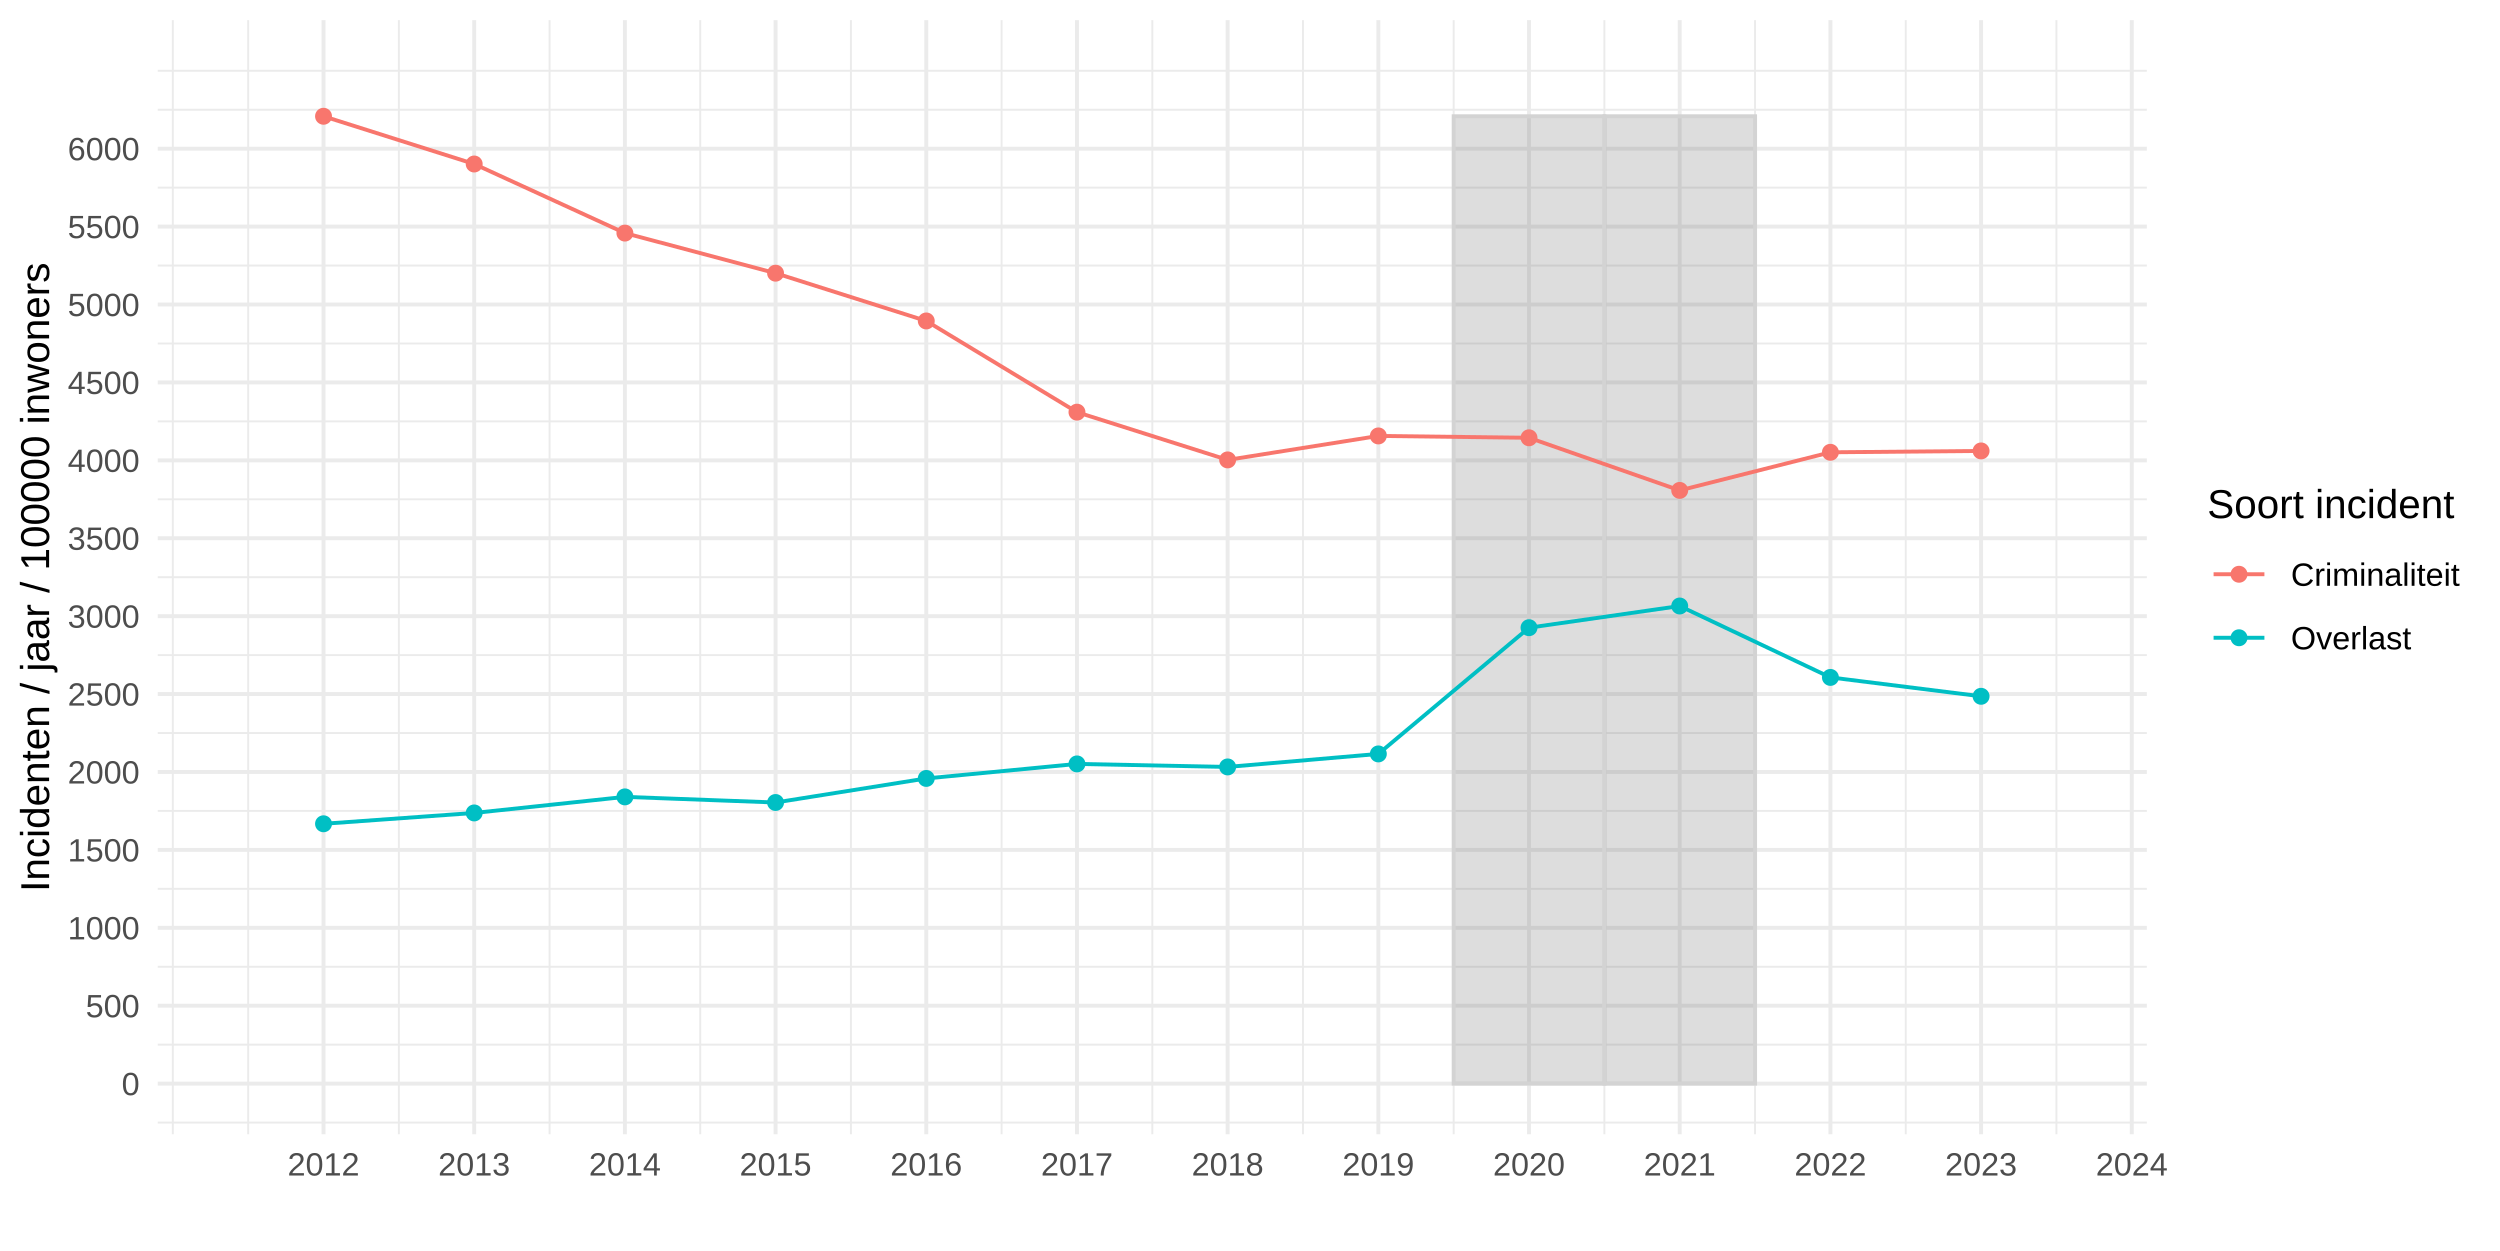
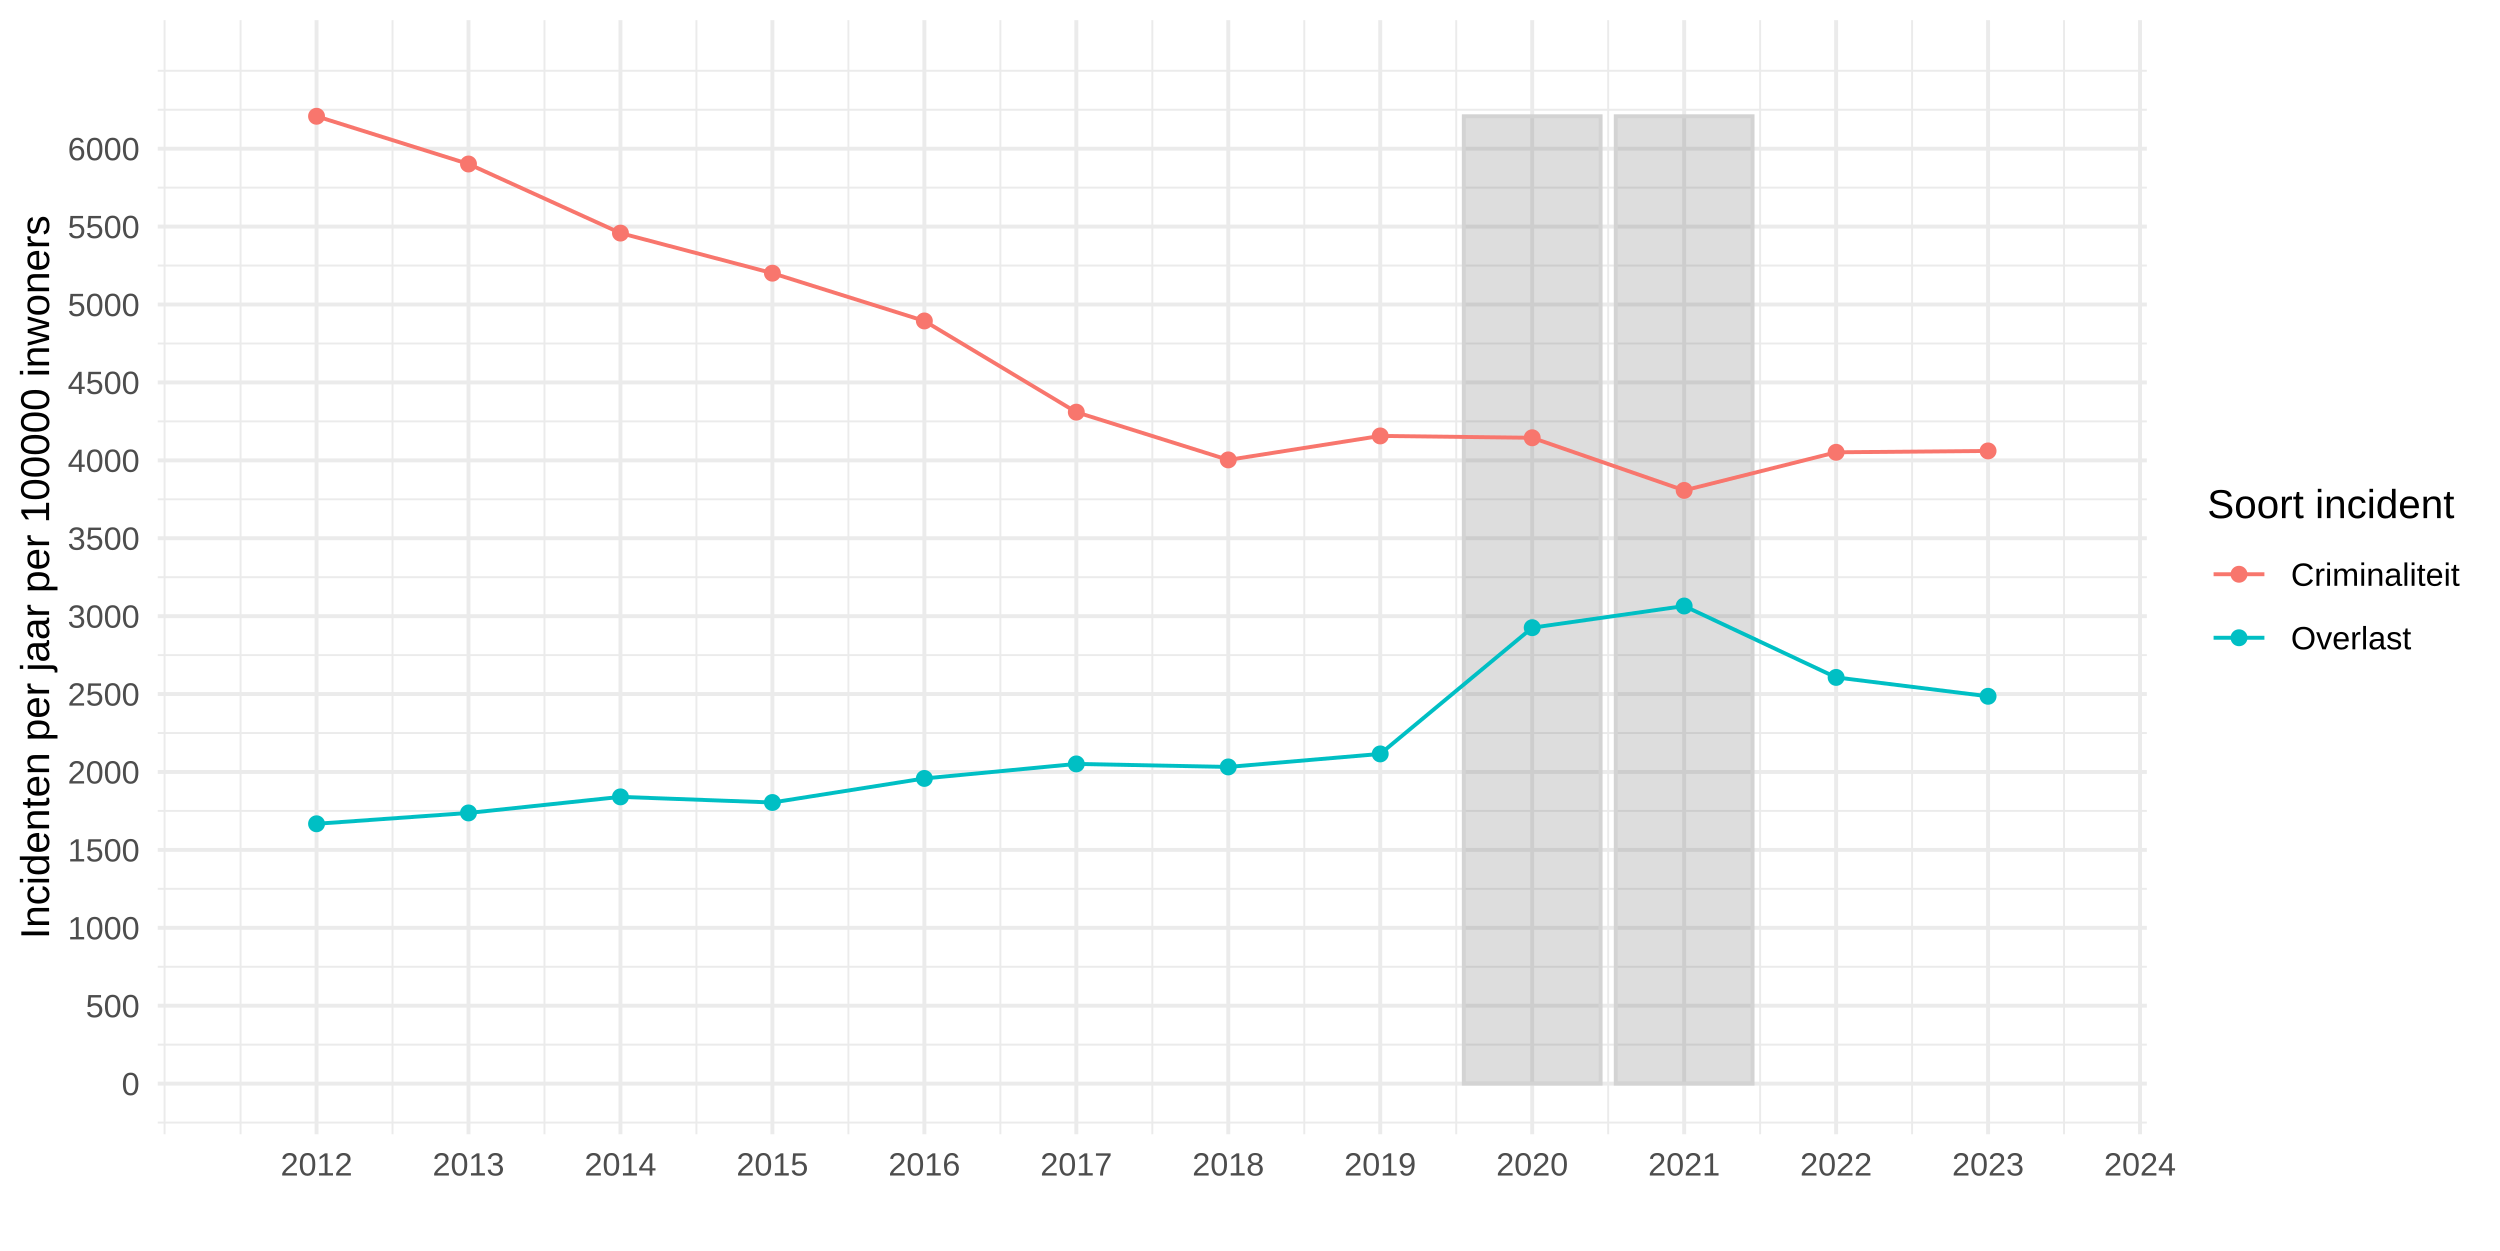
<svg xmlns="http://www.w3.org/2000/svg" class="svglite" width="680.31pt" height="340.16pt" viewBox="0 0 680.31 340.16">
  <defs>
    <style type="text/css">
    .svglite line, .svglite polyline, .svglite polygon, .svglite path, .svglite rect, .svglite circle {
      fill: none;
      stroke: #000000;
      stroke-linecap: round;
      stroke-linejoin: round;
      stroke-miterlimit: 10.00;
    }
    .svglite text {
      white-space: pre;
    }
  </style>
  </defs>
  <rect width="100%" height="100%" style="stroke: none; fill: none;" />
  <defs>
    <clipPath id="cpMC4wMHw2ODAuMzF8MC4wMHwzNDAuMTY=">
      <rect x="0.00" y="0.00" width="680.31" height="340.16" />
    </clipPath>
  </defs>
  <g clip-path="url(#cpMC4wMHw2ODAuMzF8MC4wMHwzNDAuMTY=)">
</g>
  <defs>
    <clipPath id="cpNDIuOTN8NTg0LjIxfDUuNDh8MzA4LjY2">
      <rect x="42.93" y="5.48" width="541.28" height="303.18" />
    </clipPath>
  </defs>
  <g clip-path="url(#cpNDIuOTN8NTg0LjIxfDUuNDh8MzA4LjY2)">
    <polyline points="42.93,305.48 584.21,305.48 " style="stroke-width: 0.53; stroke: #EBEBEB; stroke-linecap: butt;" />
    <polyline points="42.93,284.28 584.21,284.28 " style="stroke-width: 0.53; stroke: #EBEBEB; stroke-linecap: butt;" />
    <polyline points="42.93,263.08 584.21,263.08 " style="stroke-width: 0.53; stroke: #EBEBEB; stroke-linecap: butt;" />
    <polyline points="42.93,241.88 584.21,241.88 " style="stroke-width: 0.53; stroke: #EBEBEB; stroke-linecap: butt;" />
    <polyline points="42.93,220.67 584.21,220.67 " style="stroke-width: 0.53; stroke: #EBEBEB; stroke-linecap: butt;" />
    <polyline points="42.93,199.47 584.21,199.47 " style="stroke-width: 0.53; stroke: #EBEBEB; stroke-linecap: butt;" />
    <polyline points="42.93,178.27 584.21,178.27 " style="stroke-width: 0.53; stroke: #EBEBEB; stroke-linecap: butt;" />
    <polyline points="42.93,157.07 584.21,157.07 " style="stroke-width: 0.53; stroke: #EBEBEB; stroke-linecap: butt;" />
    <polyline points="42.93,135.87 584.21,135.87 " style="stroke-width: 0.53; stroke: #EBEBEB; stroke-linecap: butt;" />
    <polyline points="42.93,114.67 584.21,114.67 " style="stroke-width: 0.53; stroke: #EBEBEB; stroke-linecap: butt;" />
    <polyline points="42.93,93.47 584.21,93.47 " style="stroke-width: 0.53; stroke: #EBEBEB; stroke-linecap: butt;" />
    <polyline points="42.93,72.26 584.21,72.26 " style="stroke-width: 0.53; stroke: #EBEBEB; stroke-linecap: butt;" />
    <polyline points="42.93,51.06 584.21,51.06 " style="stroke-width: 0.53; stroke: #EBEBEB; stroke-linecap: butt;" />
    <polyline points="42.93,29.86 584.21,29.86 " style="stroke-width: 0.53; stroke: #EBEBEB; stroke-linecap: butt;" />
    <polyline points="42.93,19.26 584.21,19.26 " style="stroke-width: 0.53; stroke: #EBEBEB; stroke-linecap: butt;" />
-     <polyline points="47.03,308.66 47.03,5.48 " style="stroke-width: 0.53; stroke: #EBEBEB; stroke-linecap: butt;" />
-     <polyline points="67.53,308.66 67.53,5.48 " style="stroke-width: 0.53; stroke: #EBEBEB; stroke-linecap: butt;" />
-     <polyline points="108.54,308.66 108.54,5.48 " style="stroke-width: 0.53; stroke: #EBEBEB; stroke-linecap: butt;" />
-     <polyline points="149.55,308.66 149.55,5.48 " style="stroke-width: 0.53; stroke: #EBEBEB; stroke-linecap: butt;" />
-     <polyline points="190.55,308.66 190.55,5.48 " style="stroke-width: 0.53; stroke: #EBEBEB; stroke-linecap: butt;" />
-     <polyline points="231.56,308.66 231.56,5.48 " style="stroke-width: 0.53; stroke: #EBEBEB; stroke-linecap: butt;" />
-     <polyline points="272.56,308.66 272.56,5.48 " style="stroke-width: 0.53; stroke: #EBEBEB; stroke-linecap: butt;" />
+     <polyline points="44.79,308.66 44.79,5.48 " style="stroke-width: 0.53; stroke: #EBEBEB; stroke-linecap: butt;" />
+     <polyline points="65.47,308.66 65.47,5.48 " style="stroke-width: 0.53; stroke: #EBEBEB; stroke-linecap: butt;" />
+     <polyline points="106.82,308.66 106.82,5.48 " style="stroke-width: 0.53; stroke: #EBEBEB; stroke-linecap: butt;" />
+     <polyline points="148.17,308.66 148.17,5.48 " style="stroke-width: 0.53; stroke: #EBEBEB; stroke-linecap: butt;" />
+     <polyline points="189.52,308.66 189.52,5.48 " style="stroke-width: 0.53; stroke: #EBEBEB; stroke-linecap: butt;" />
+     <polyline points="230.87,308.66 230.87,5.48 " style="stroke-width: 0.53; stroke: #EBEBEB; stroke-linecap: butt;" />
+     <polyline points="272.22,308.66 272.22,5.48 " style="stroke-width: 0.53; stroke: #EBEBEB; stroke-linecap: butt;" />
    <polyline points="313.57,308.66 313.57,5.48 " style="stroke-width: 0.53; stroke: #EBEBEB; stroke-linecap: butt;" />
-     <polyline points="354.57,308.66 354.57,5.48 " style="stroke-width: 0.53; stroke: #EBEBEB; stroke-linecap: butt;" />
-     <polyline points="395.58,308.66 395.58,5.48 " style="stroke-width: 0.53; stroke: #EBEBEB; stroke-linecap: butt;" />
-     <polyline points="436.59,308.66 436.59,5.48 " style="stroke-width: 0.53; stroke: #EBEBEB; stroke-linecap: butt;" />
-     <polyline points="477.59,308.66 477.59,5.48 " style="stroke-width: 0.53; stroke: #EBEBEB; stroke-linecap: butt;" />
-     <polyline points="518.60,308.66 518.60,5.48 " style="stroke-width: 0.53; stroke: #EBEBEB; stroke-linecap: butt;" />
-     <polyline points="559.60,308.66 559.60,5.48 " style="stroke-width: 0.53; stroke: #EBEBEB; stroke-linecap: butt;" />
+     <polyline points="354.92,308.66 354.92,5.48 " style="stroke-width: 0.53; stroke: #EBEBEB; stroke-linecap: butt;" />
+     <polyline points="396.27,308.66 396.27,5.48 " style="stroke-width: 0.53; stroke: #EBEBEB; stroke-linecap: butt;" />
+     <polyline points="437.62,308.66 437.62,5.48 " style="stroke-width: 0.53; stroke: #EBEBEB; stroke-linecap: butt;" />
+     <polyline points="478.97,308.66 478.97,5.48 " style="stroke-width: 0.53; stroke: #EBEBEB; stroke-linecap: butt;" />
+     <polyline points="520.32,308.66 520.32,5.48 " style="stroke-width: 0.53; stroke: #EBEBEB; stroke-linecap: butt;" />
+     <polyline points="561.67,308.66 561.67,5.48 " style="stroke-width: 0.53; stroke: #EBEBEB; stroke-linecap: butt;" />
    <polyline points="42.93,294.88 584.21,294.88 " style="stroke-width: 1.07; stroke: #EBEBEB; stroke-linecap: butt;" />
    <polyline points="42.93,273.68 584.21,273.68 " style="stroke-width: 1.07; stroke: #EBEBEB; stroke-linecap: butt;" />
    <polyline points="42.93,252.48 584.21,252.48 " style="stroke-width: 1.07; stroke: #EBEBEB; stroke-linecap: butt;" />
    <polyline points="42.93,231.28 584.21,231.28 " style="stroke-width: 1.07; stroke: #EBEBEB; stroke-linecap: butt;" />
    <polyline points="42.93,210.07 584.21,210.07 " style="stroke-width: 1.07; stroke: #EBEBEB; stroke-linecap: butt;" />
    <polyline points="42.93,188.87 584.21,188.87 " style="stroke-width: 1.07; stroke: #EBEBEB; stroke-linecap: butt;" />
    <polyline points="42.93,167.67 584.21,167.67 " style="stroke-width: 1.07; stroke: #EBEBEB; stroke-linecap: butt;" />
    <polyline points="42.93,146.47 584.21,146.47 " style="stroke-width: 1.07; stroke: #EBEBEB; stroke-linecap: butt;" />
    <polyline points="42.93,125.27 584.21,125.27 " style="stroke-width: 1.07; stroke: #EBEBEB; stroke-linecap: butt;" />
    <polyline points="42.93,104.07 584.21,104.07 " style="stroke-width: 1.07; stroke: #EBEBEB; stroke-linecap: butt;" />
    <polyline points="42.93,82.87 584.21,82.87 " style="stroke-width: 1.07; stroke: #EBEBEB; stroke-linecap: butt;" />
    <polyline points="42.93,61.66 584.21,61.66 " style="stroke-width: 1.07; stroke: #EBEBEB; stroke-linecap: butt;" />
    <polyline points="42.93,40.46 584.21,40.46 " style="stroke-width: 1.07; stroke: #EBEBEB; stroke-linecap: butt;" />
-     <polyline points="88.04,308.66 88.04,5.48 " style="stroke-width: 1.07; stroke: #EBEBEB; stroke-linecap: butt;" />
-     <polyline points="129.04,308.66 129.04,5.48 " style="stroke-width: 1.07; stroke: #EBEBEB; stroke-linecap: butt;" />
-     <polyline points="170.05,308.66 170.05,5.48 " style="stroke-width: 1.07; stroke: #EBEBEB; stroke-linecap: butt;" />
-     <polyline points="211.05,308.66 211.05,5.48 " style="stroke-width: 1.07; stroke: #EBEBEB; stroke-linecap: butt;" />
-     <polyline points="252.06,308.66 252.06,5.48 " style="stroke-width: 1.07; stroke: #EBEBEB; stroke-linecap: butt;" />
-     <polyline points="293.07,308.66 293.07,5.48 " style="stroke-width: 1.07; stroke: #EBEBEB; stroke-linecap: butt;" />
-     <polyline points="334.07,308.66 334.07,5.48 " style="stroke-width: 1.07; stroke: #EBEBEB; stroke-linecap: butt;" />
-     <polyline points="375.08,308.66 375.08,5.48 " style="stroke-width: 1.07; stroke: #EBEBEB; stroke-linecap: butt;" />
-     <polyline points="416.08,308.66 416.08,5.48 " style="stroke-width: 1.07; stroke: #EBEBEB; stroke-linecap: butt;" />
-     <polyline points="457.09,308.66 457.09,5.48 " style="stroke-width: 1.07; stroke: #EBEBEB; stroke-linecap: butt;" />
-     <polyline points="498.10,308.66 498.10,5.48 " style="stroke-width: 1.07; stroke: #EBEBEB; stroke-linecap: butt;" />
-     <polyline points="539.10,308.66 539.10,5.48 " style="stroke-width: 1.07; stroke: #EBEBEB; stroke-linecap: butt;" />
-     <polyline points="580.11,308.66 580.11,5.48 " style="stroke-width: 1.07; stroke: #EBEBEB; stroke-linecap: butt;" />
-     <rect x="67.53" y="294.88" width="41.01" height="0.00" style="stroke-width: 1.07; stroke: #D3D3D3; stroke-linecap: butt; stroke-linejoin: miter; fill: #595959; fill-opacity: 0.20;" />
-     <rect x="108.54" y="294.88" width="41.01" height="0.00" style="stroke-width: 1.07; stroke: #D3D3D3; stroke-linecap: butt; stroke-linejoin: miter; fill: #595959; fill-opacity: 0.20;" />
-     <rect x="149.55" y="294.88" width="41.01" height="0.00" style="stroke-width: 1.07; stroke: #D3D3D3; stroke-linecap: butt; stroke-linejoin: miter; fill: #595959; fill-opacity: 0.20;" />
-     <rect x="190.55" y="294.88" width="41.01" height="0.00" style="stroke-width: 1.07; stroke: #D3D3D3; stroke-linecap: butt; stroke-linejoin: miter; fill: #595959; fill-opacity: 0.20;" />
-     <rect x="231.56" y="294.88" width="41.01" height="0.00" style="stroke-width: 1.07; stroke: #D3D3D3; stroke-linecap: butt; stroke-linejoin: miter; fill: #595959; fill-opacity: 0.20;" />
-     <rect x="272.56" y="294.88" width="41.01" height="0.00" style="stroke-width: 1.07; stroke: #D3D3D3; stroke-linecap: butt; stroke-linejoin: miter; fill: #595959; fill-opacity: 0.20;" />
-     <rect x="313.57" y="294.88" width="41.01" height="0.00" style="stroke-width: 1.07; stroke: #D3D3D3; stroke-linecap: butt; stroke-linejoin: miter; fill: #595959; fill-opacity: 0.20;" />
-     <rect x="354.57" y="294.88" width="41.01" height="0.00" style="stroke-width: 1.07; stroke: #D3D3D3; stroke-linecap: butt; stroke-linejoin: miter; fill: #595959; fill-opacity: 0.20;" />
-     <rect x="395.58" y="31.64" width="41.01" height="263.24" style="stroke-width: 1.07; stroke: #D3D3D3; stroke-linecap: butt; stroke-linejoin: miter; fill: #595959; fill-opacity: 0.20;" />
-     <rect x="436.59" y="31.64" width="41.01" height="263.24" style="stroke-width: 1.07; stroke: #D3D3D3; stroke-linecap: butt; stroke-linejoin: miter; fill: #595959; fill-opacity: 0.20;" />
-     <rect x="477.59" y="294.88" width="41.01" height="0.00" style="stroke-width: 1.07; stroke: #D3D3D3; stroke-linecap: butt; stroke-linejoin: miter; fill: #595959; fill-opacity: 0.20;" />
-     <rect x="518.60" y="294.88" width="41.01" height="0.00" style="stroke-width: 1.07; stroke: #D3D3D3; stroke-linecap: butt; stroke-linejoin: miter; fill: #595959; fill-opacity: 0.20;" />
-     <rect x="67.53" y="294.88" width="41.01" height="0.00" style="stroke-width: 1.07; stroke: #D3D3D3; stroke-linecap: butt; stroke-linejoin: miter; fill: #595959; fill-opacity: 0.20;" />
-     <rect x="108.54" y="294.88" width="41.01" height="0.00" style="stroke-width: 1.07; stroke: #D3D3D3; stroke-linecap: butt; stroke-linejoin: miter; fill: #595959; fill-opacity: 0.20;" />
-     <rect x="149.55" y="294.88" width="41.01" height="0.00" style="stroke-width: 1.07; stroke: #D3D3D3; stroke-linecap: butt; stroke-linejoin: miter; fill: #595959; fill-opacity: 0.20;" />
-     <rect x="190.55" y="294.88" width="41.01" height="0.00" style="stroke-width: 1.07; stroke: #D3D3D3; stroke-linecap: butt; stroke-linejoin: miter; fill: #595959; fill-opacity: 0.20;" />
-     <rect x="231.56" y="294.88" width="41.01" height="0.00" style="stroke-width: 1.07; stroke: #D3D3D3; stroke-linecap: butt; stroke-linejoin: miter; fill: #595959; fill-opacity: 0.20;" />
-     <rect x="272.56" y="294.88" width="41.01" height="0.00" style="stroke-width: 1.07; stroke: #D3D3D3; stroke-linecap: butt; stroke-linejoin: miter; fill: #595959; fill-opacity: 0.20;" />
-     <rect x="313.57" y="294.88" width="41.01" height="0.00" style="stroke-width: 1.07; stroke: #D3D3D3; stroke-linecap: butt; stroke-linejoin: miter; fill: #595959; fill-opacity: 0.20;" />
-     <rect x="354.57" y="294.88" width="41.01" height="0.00" style="stroke-width: 1.07; stroke: #D3D3D3; stroke-linecap: butt; stroke-linejoin: miter; fill: #595959; fill-opacity: 0.20;" />
-     <rect x="477.59" y="294.88" width="41.01" height="0.00" style="stroke-width: 1.07; stroke: #D3D3D3; stroke-linecap: butt; stroke-linejoin: miter; fill: #595959; fill-opacity: 0.20;" />
-     <rect x="518.60" y="294.88" width="41.01" height="0.00" style="stroke-width: 1.07; stroke: #D3D3D3; stroke-linecap: butt; stroke-linejoin: miter; fill: #595959; fill-opacity: 0.20;" />
-     <polyline points="88.04,31.64 129.04,44.63 170.05,63.43 211.05,74.34 252.06,87.34 293.07,112.16 334.07,125.15 375.08,118.63 416.08,119.13 457.09,133.45 498.10,123.08 539.10,122.71 " style="stroke-width: 1.07; stroke: #F8766D; stroke-linecap: butt;" />
-     <polyline points="88.04,224.17 129.04,221.22 170.05,216.85 211.05,218.38 252.06,211.83 293.07,207.88 334.07,208.70 375.08,205.16 416.08,170.81 457.09,164.91 498.10,184.34 539.10,189.48 " style="stroke-width: 1.07; stroke: #00BFC4; stroke-linecap: butt;" />
-     <circle cx="88.04" cy="31.64" r="1.95" style="stroke-width: 0.71; stroke: #F8766D; fill: #F8766D;" />
-     <circle cx="129.04" cy="44.63" r="1.95" style="stroke-width: 0.71; stroke: #F8766D; fill: #F8766D;" />
-     <circle cx="170.05" cy="63.43" r="1.95" style="stroke-width: 0.71; stroke: #F8766D; fill: #F8766D;" />
-     <circle cx="211.05" cy="74.34" r="1.95" style="stroke-width: 0.71; stroke: #F8766D; fill: #F8766D;" />
-     <circle cx="252.06" cy="87.34" r="1.95" style="stroke-width: 0.71; stroke: #F8766D; fill: #F8766D;" />
-     <circle cx="293.07" cy="112.16" r="1.95" style="stroke-width: 0.71; stroke: #F8766D; fill: #F8766D;" />
-     <circle cx="334.07" cy="125.15" r="1.95" style="stroke-width: 0.71; stroke: #F8766D; fill: #F8766D;" />
-     <circle cx="375.08" cy="118.63" r="1.95" style="stroke-width: 0.71; stroke: #F8766D; fill: #F8766D;" />
-     <circle cx="416.08" cy="119.13" r="1.95" style="stroke-width: 0.71; stroke: #F8766D; fill: #F8766D;" />
-     <circle cx="457.09" cy="133.45" r="1.95" style="stroke-width: 0.71; stroke: #F8766D; fill: #F8766D;" />
-     <circle cx="498.10" cy="123.08" r="1.95" style="stroke-width: 0.71; stroke: #F8766D; fill: #F8766D;" />
-     <circle cx="539.10" cy="122.71" r="1.95" style="stroke-width: 0.71; stroke: #F8766D; fill: #F8766D;" />
-     <circle cx="88.04" cy="224.17" r="1.95" style="stroke-width: 0.71; stroke: #00BFC4; fill: #00BFC4;" />
-     <circle cx="129.04" cy="221.22" r="1.95" style="stroke-width: 0.71; stroke: #00BFC4; fill: #00BFC4;" />
-     <circle cx="170.05" cy="216.85" r="1.95" style="stroke-width: 0.71; stroke: #00BFC4; fill: #00BFC4;" />
-     <circle cx="211.05" cy="218.38" r="1.95" style="stroke-width: 0.71; stroke: #00BFC4; fill: #00BFC4;" />
-     <circle cx="252.06" cy="211.83" r="1.95" style="stroke-width: 0.71; stroke: #00BFC4; fill: #00BFC4;" />
-     <circle cx="293.07" cy="207.88" r="1.95" style="stroke-width: 0.71; stroke: #00BFC4; fill: #00BFC4;" />
-     <circle cx="334.07" cy="208.70" r="1.95" style="stroke-width: 0.71; stroke: #00BFC4; fill: #00BFC4;" />
-     <circle cx="375.08" cy="205.16" r="1.95" style="stroke-width: 0.71; stroke: #00BFC4; fill: #00BFC4;" />
-     <circle cx="416.08" cy="170.81" r="1.95" style="stroke-width: 0.71; stroke: #00BFC4; fill: #00BFC4;" />
-     <circle cx="457.09" cy="164.91" r="1.95" style="stroke-width: 0.71; stroke: #00BFC4; fill: #00BFC4;" />
-     <circle cx="498.10" cy="184.34" r="1.95" style="stroke-width: 0.71; stroke: #00BFC4; fill: #00BFC4;" />
-     <circle cx="539.10" cy="189.48" r="1.95" style="stroke-width: 0.71; stroke: #00BFC4; fill: #00BFC4;" />
+     <polyline points="86.14,308.66 86.14,5.48 " style="stroke-width: 1.07; stroke: #EBEBEB; stroke-linecap: butt;" />
+     <polyline points="127.49,308.66 127.49,5.48 " style="stroke-width: 1.07; stroke: #EBEBEB; stroke-linecap: butt;" />
+     <polyline points="168.84,308.66 168.84,5.48 " style="stroke-width: 1.07; stroke: #EBEBEB; stroke-linecap: butt;" />
+     <polyline points="210.19,308.66 210.19,5.48 " style="stroke-width: 1.07; stroke: #EBEBEB; stroke-linecap: butt;" />
+     <polyline points="251.54,308.66 251.54,5.48 " style="stroke-width: 1.07; stroke: #EBEBEB; stroke-linecap: butt;" />
+     <polyline points="292.89,308.66 292.89,5.48 " style="stroke-width: 1.07; stroke: #EBEBEB; stroke-linecap: butt;" />
+     <polyline points="334.24,308.66 334.24,5.48 " style="stroke-width: 1.07; stroke: #EBEBEB; stroke-linecap: butt;" />
+     <polyline points="375.59,308.66 375.59,5.48 " style="stroke-width: 1.07; stroke: #EBEBEB; stroke-linecap: butt;" />
+     <polyline points="416.95,308.66 416.95,5.48 " style="stroke-width: 1.07; stroke: #EBEBEB; stroke-linecap: butt;" />
+     <polyline points="458.30,308.66 458.30,5.48 " style="stroke-width: 1.07; stroke: #EBEBEB; stroke-linecap: butt;" />
+     <polyline points="499.65,308.66 499.65,5.48 " style="stroke-width: 1.07; stroke: #EBEBEB; stroke-linecap: butt;" />
+     <polyline points="541.00,308.66 541.00,5.48 " style="stroke-width: 1.07; stroke: #EBEBEB; stroke-linecap: butt;" />
+     <polyline points="582.35,308.66 582.35,5.48 " style="stroke-width: 1.07; stroke: #EBEBEB; stroke-linecap: butt;" />
+     <rect x="67.53" y="294.88" width="37.22" height="0.00" style="stroke-width: 1.07; stroke: #D3D3D3; stroke-linecap: butt; stroke-linejoin: miter; fill: #595959; fill-opacity: 0.20;" />
+     <rect x="108.88" y="294.88" width="37.22" height="0.00" style="stroke-width: 1.07; stroke: #D3D3D3; stroke-linecap: butt; stroke-linejoin: miter; fill: #595959; fill-opacity: 0.20;" />
+     <rect x="150.23" y="294.88" width="37.22" height="0.00" style="stroke-width: 1.07; stroke: #D3D3D3; stroke-linecap: butt; stroke-linejoin: miter; fill: #595959; fill-opacity: 0.20;" />
+     <rect x="191.58" y="294.88" width="37.22" height="0.00" style="stroke-width: 1.07; stroke: #D3D3D3; stroke-linecap: butt; stroke-linejoin: miter; fill: #595959; fill-opacity: 0.20;" />
+     <rect x="232.94" y="294.88" width="37.22" height="0.00" style="stroke-width: 1.07; stroke: #D3D3D3; stroke-linecap: butt; stroke-linejoin: miter; fill: #595959; fill-opacity: 0.20;" />
+     <rect x="274.29" y="294.88" width="37.22" height="0.00" style="stroke-width: 1.07; stroke: #D3D3D3; stroke-linecap: butt; stroke-linejoin: miter; fill: #595959; fill-opacity: 0.20;" />
+     <rect x="315.64" y="294.88" width="37.22" height="0.00" style="stroke-width: 1.07; stroke: #D3D3D3; stroke-linecap: butt; stroke-linejoin: miter; fill: #595959; fill-opacity: 0.20;" />
+     <rect x="356.99" y="294.88" width="37.22" height="0.00" style="stroke-width: 1.07; stroke: #D3D3D3; stroke-linecap: butt; stroke-linejoin: miter; fill: #595959; fill-opacity: 0.20;" />
+     <rect x="398.34" y="31.64" width="37.22" height="263.24" style="stroke-width: 1.07; stroke: #D3D3D3; stroke-linecap: butt; stroke-linejoin: miter; fill: #595959; fill-opacity: 0.20;" />
+     <rect x="439.69" y="31.64" width="37.22" height="263.24" style="stroke-width: 1.07; stroke: #D3D3D3; stroke-linecap: butt; stroke-linejoin: miter; fill: #595959; fill-opacity: 0.20;" />
+     <rect x="481.04" y="294.88" width="37.22" height="0.00" style="stroke-width: 1.07; stroke: #D3D3D3; stroke-linecap: butt; stroke-linejoin: miter; fill: #595959; fill-opacity: 0.20;" />
+     <rect x="522.39" y="294.88" width="37.22" height="0.00" style="stroke-width: 1.07; stroke: #D3D3D3; stroke-linecap: butt; stroke-linejoin: miter; fill: #595959; fill-opacity: 0.20;" />
+     <rect x="67.53" y="294.88" width="37.22" height="0.00" style="stroke-width: 1.07; stroke: #D3D3D3; stroke-linecap: butt; stroke-linejoin: miter; fill: #595959; fill-opacity: 0.20;" />
+     <rect x="108.88" y="294.88" width="37.22" height="0.00" style="stroke-width: 1.07; stroke: #D3D3D3; stroke-linecap: butt; stroke-linejoin: miter; fill: #595959; fill-opacity: 0.20;" />
+     <rect x="150.23" y="294.88" width="37.22" height="0.00" style="stroke-width: 1.07; stroke: #D3D3D3; stroke-linecap: butt; stroke-linejoin: miter; fill: #595959; fill-opacity: 0.20;" />
+     <rect x="191.58" y="294.88" width="37.22" height="0.00" style="stroke-width: 1.07; stroke: #D3D3D3; stroke-linecap: butt; stroke-linejoin: miter; fill: #595959; fill-opacity: 0.20;" />
+     <rect x="232.94" y="294.88" width="37.22" height="0.00" style="stroke-width: 1.07; stroke: #D3D3D3; stroke-linecap: butt; stroke-linejoin: miter; fill: #595959; fill-opacity: 0.20;" />
+     <rect x="274.29" y="294.88" width="37.22" height="0.00" style="stroke-width: 1.07; stroke: #D3D3D3; stroke-linecap: butt; stroke-linejoin: miter; fill: #595959; fill-opacity: 0.20;" />
+     <rect x="315.64" y="294.88" width="37.22" height="0.00" style="stroke-width: 1.07; stroke: #D3D3D3; stroke-linecap: butt; stroke-linejoin: miter; fill: #595959; fill-opacity: 0.20;" />
+     <rect x="356.99" y="294.88" width="37.22" height="0.00" style="stroke-width: 1.07; stroke: #D3D3D3; stroke-linecap: butt; stroke-linejoin: miter; fill: #595959; fill-opacity: 0.20;" />
+     <rect x="481.04" y="294.88" width="37.22" height="0.00" style="stroke-width: 1.07; stroke: #D3D3D3; stroke-linecap: butt; stroke-linejoin: miter; fill: #595959; fill-opacity: 0.20;" />
+     <rect x="522.39" y="294.88" width="37.22" height="0.00" style="stroke-width: 1.07; stroke: #D3D3D3; stroke-linecap: butt; stroke-linejoin: miter; fill: #595959; fill-opacity: 0.20;" />
+     <polyline points="86.14,31.64 127.49,44.63 168.84,63.43 210.19,74.34 251.54,87.34 292.89,112.16 334.24,125.15 375.59,118.63 416.95,119.13 458.30,133.45 499.65,123.08 541.00,122.71 " style="stroke-width: 1.07; stroke: #F8766D; stroke-linecap: butt;" />
+     <polyline points="86.14,224.17 127.49,221.22 168.84,216.85 210.19,218.38 251.54,211.83 292.89,207.88 334.24,208.70 375.59,205.16 416.95,170.81 458.30,164.91 499.65,184.34 541.00,189.48 " style="stroke-width: 1.07; stroke: #00BFC4; stroke-linecap: butt;" />
+     <circle cx="86.14" cy="31.64" r="1.95" style="stroke-width: 0.71; stroke: #F8766D; fill: #F8766D;" />
+     <circle cx="127.49" cy="44.63" r="1.95" style="stroke-width: 0.71; stroke: #F8766D; fill: #F8766D;" />
+     <circle cx="168.84" cy="63.43" r="1.95" style="stroke-width: 0.71; stroke: #F8766D; fill: #F8766D;" />
+     <circle cx="210.19" cy="74.34" r="1.95" style="stroke-width: 0.71; stroke: #F8766D; fill: #F8766D;" />
+     <circle cx="251.54" cy="87.34" r="1.95" style="stroke-width: 0.71; stroke: #F8766D; fill: #F8766D;" />
+     <circle cx="292.89" cy="112.16" r="1.95" style="stroke-width: 0.71; stroke: #F8766D; fill: #F8766D;" />
+     <circle cx="334.24" cy="125.15" r="1.95" style="stroke-width: 0.71; stroke: #F8766D; fill: #F8766D;" />
+     <circle cx="375.59" cy="118.63" r="1.95" style="stroke-width: 0.71; stroke: #F8766D; fill: #F8766D;" />
+     <circle cx="416.95" cy="119.13" r="1.95" style="stroke-width: 0.71; stroke: #F8766D; fill: #F8766D;" />
+     <circle cx="458.30" cy="133.45" r="1.95" style="stroke-width: 0.71; stroke: #F8766D; fill: #F8766D;" />
+     <circle cx="499.65" cy="123.08" r="1.95" style="stroke-width: 0.71; stroke: #F8766D; fill: #F8766D;" />
+     <circle cx="541.00" cy="122.71" r="1.95" style="stroke-width: 0.71; stroke: #F8766D; fill: #F8766D;" />
+     <circle cx="86.14" cy="224.17" r="1.95" style="stroke-width: 0.71; stroke: #00BFC4; fill: #00BFC4;" />
+     <circle cx="127.49" cy="221.22" r="1.95" style="stroke-width: 0.71; stroke: #00BFC4; fill: #00BFC4;" />
+     <circle cx="168.84" cy="216.85" r="1.95" style="stroke-width: 0.71; stroke: #00BFC4; fill: #00BFC4;" />
+     <circle cx="210.19" cy="218.38" r="1.95" style="stroke-width: 0.71; stroke: #00BFC4; fill: #00BFC4;" />
+     <circle cx="251.54" cy="211.83" r="1.95" style="stroke-width: 0.71; stroke: #00BFC4; fill: #00BFC4;" />
+     <circle cx="292.89" cy="207.88" r="1.95" style="stroke-width: 0.71; stroke: #00BFC4; fill: #00BFC4;" />
+     <circle cx="334.24" cy="208.70" r="1.95" style="stroke-width: 0.71; stroke: #00BFC4; fill: #00BFC4;" />
+     <circle cx="375.59" cy="205.16" r="1.95" style="stroke-width: 0.71; stroke: #00BFC4; fill: #00BFC4;" />
+     <circle cx="416.95" cy="170.81" r="1.95" style="stroke-width: 0.71; stroke: #00BFC4; fill: #00BFC4;" />
+     <circle cx="458.30" cy="164.91" r="1.95" style="stroke-width: 0.71; stroke: #00BFC4; fill: #00BFC4;" />
+     <circle cx="499.65" cy="184.34" r="1.95" style="stroke-width: 0.71; stroke: #00BFC4; fill: #00BFC4;" />
+     <circle cx="541.00" cy="189.48" r="1.95" style="stroke-width: 0.71; stroke: #00BFC4; fill: #00BFC4;" />
  </g>
  <g clip-path="url(#cpMC4wMHw2ODAuMzF8MC4wMHwzNDAuMTY=)">
    <text x="38.00" y="298.03" text-anchor="end" style="font-size: 8.80px;fill: #4D4D4D; font-family: &quot;Arial&quot;;" textLength="4.90px" lengthAdjust="spacingAndGlyphs">0</text>
    <text x="38.00" y="276.83" text-anchor="end" style="font-size: 8.80px;fill: #4D4D4D; font-family: &quot;Arial&quot;;" textLength="14.69px" lengthAdjust="spacingAndGlyphs">500</text>
    <text x="38.00" y="255.63" text-anchor="end" style="font-size: 8.80px;fill: #4D4D4D; font-family: &quot;Arial&quot;;" textLength="19.58px" lengthAdjust="spacingAndGlyphs">1000</text>
    <text x="38.00" y="234.43" text-anchor="end" style="font-size: 8.80px;fill: #4D4D4D; font-family: &quot;Arial&quot;;" textLength="19.58px" lengthAdjust="spacingAndGlyphs">1500</text>
    <text x="38.00" y="213.22" text-anchor="end" style="font-size: 8.80px;fill: #4D4D4D; font-family: &quot;Arial&quot;;" textLength="19.58px" lengthAdjust="spacingAndGlyphs">2000</text>
    <text x="38.00" y="192.02" text-anchor="end" style="font-size: 8.80px;fill: #4D4D4D; font-family: &quot;Arial&quot;;" textLength="19.58px" lengthAdjust="spacingAndGlyphs">2500</text>
    <text x="38.00" y="170.82" text-anchor="end" style="font-size: 8.80px;fill: #4D4D4D; font-family: &quot;Arial&quot;;" textLength="19.58px" lengthAdjust="spacingAndGlyphs">3000</text>
    <text x="38.00" y="149.62" text-anchor="end" style="font-size: 8.80px;fill: #4D4D4D; font-family: &quot;Arial&quot;;" textLength="19.58px" lengthAdjust="spacingAndGlyphs">3500</text>
    <text x="38.00" y="128.42" text-anchor="end" style="font-size: 8.80px;fill: #4D4D4D; font-family: &quot;Arial&quot;;" textLength="19.58px" lengthAdjust="spacingAndGlyphs">4000</text>
    <text x="38.00" y="107.22" text-anchor="end" style="font-size: 8.80px;fill: #4D4D4D; font-family: &quot;Arial&quot;;" textLength="19.58px" lengthAdjust="spacingAndGlyphs">4500</text>
    <text x="38.00" y="86.02" text-anchor="end" style="font-size: 8.80px;fill: #4D4D4D; font-family: &quot;Arial&quot;;" textLength="19.58px" lengthAdjust="spacingAndGlyphs">5000</text>
    <text x="38.00" y="64.81" text-anchor="end" style="font-size: 8.80px;fill: #4D4D4D; font-family: &quot;Arial&quot;;" textLength="19.58px" lengthAdjust="spacingAndGlyphs">5500</text>
    <text x="38.00" y="43.61" text-anchor="end" style="font-size: 8.80px;fill: #4D4D4D; font-family: &quot;Arial&quot;;" textLength="19.58px" lengthAdjust="spacingAndGlyphs">6000</text>
-     <text x="88.04" y="319.89" text-anchor="middle" style="font-size: 8.80px;fill: #4D4D4D; font-family: &quot;Arial&quot;;" textLength="19.58px" lengthAdjust="spacingAndGlyphs">2012</text>
-     <text x="129.04" y="319.89" text-anchor="middle" style="font-size: 8.80px;fill: #4D4D4D; font-family: &quot;Arial&quot;;" textLength="19.58px" lengthAdjust="spacingAndGlyphs">2013</text>
-     <text x="170.05" y="319.89" text-anchor="middle" style="font-size: 8.80px;fill: #4D4D4D; font-family: &quot;Arial&quot;;" textLength="19.58px" lengthAdjust="spacingAndGlyphs">2014</text>
-     <text x="211.05" y="319.89" text-anchor="middle" style="font-size: 8.80px;fill: #4D4D4D; font-family: &quot;Arial&quot;;" textLength="19.58px" lengthAdjust="spacingAndGlyphs">2015</text>
-     <text x="252.06" y="319.89" text-anchor="middle" style="font-size: 8.80px;fill: #4D4D4D; font-family: &quot;Arial&quot;;" textLength="19.58px" lengthAdjust="spacingAndGlyphs">2016</text>
-     <text x="293.07" y="319.89" text-anchor="middle" style="font-size: 8.80px;fill: #4D4D4D; font-family: &quot;Arial&quot;;" textLength="19.58px" lengthAdjust="spacingAndGlyphs">2017</text>
-     <text x="334.07" y="319.89" text-anchor="middle" style="font-size: 8.80px;fill: #4D4D4D; font-family: &quot;Arial&quot;;" textLength="19.58px" lengthAdjust="spacingAndGlyphs">2018</text>
-     <text x="375.08" y="319.89" text-anchor="middle" style="font-size: 8.80px;fill: #4D4D4D; font-family: &quot;Arial&quot;;" textLength="19.58px" lengthAdjust="spacingAndGlyphs">2019</text>
-     <text x="416.08" y="319.89" text-anchor="middle" style="font-size: 8.80px;fill: #4D4D4D; font-family: &quot;Arial&quot;;" textLength="19.58px" lengthAdjust="spacingAndGlyphs">2020</text>
-     <text x="457.09" y="319.89" text-anchor="middle" style="font-size: 8.80px;fill: #4D4D4D; font-family: &quot;Arial&quot;;" textLength="19.58px" lengthAdjust="spacingAndGlyphs">2021</text>
-     <text x="498.10" y="319.89" text-anchor="middle" style="font-size: 8.80px;fill: #4D4D4D; font-family: &quot;Arial&quot;;" textLength="19.58px" lengthAdjust="spacingAndGlyphs">2022</text>
-     <text x="539.10" y="319.89" text-anchor="middle" style="font-size: 8.80px;fill: #4D4D4D; font-family: &quot;Arial&quot;;" textLength="19.58px" lengthAdjust="spacingAndGlyphs">2023</text>
-     <text x="580.11" y="319.89" text-anchor="middle" style="font-size: 8.80px;fill: #4D4D4D; font-family: &quot;Arial&quot;;" textLength="19.58px" lengthAdjust="spacingAndGlyphs">2024</text>
-     <text transform="translate(13.36,157.07) rotate(-90)" text-anchor="middle" style="font-size: 11.00px; font-family: &quot;Arial&quot;;" textLength="171.30px" lengthAdjust="spacingAndGlyphs">Incidenten / jaar / 100000 inwoners</text>
+     <text x="86.14" y="319.89" text-anchor="middle" style="font-size: 8.80px;fill: #4D4D4D; font-family: &quot;Arial&quot;;" textLength="19.58px" lengthAdjust="spacingAndGlyphs">2012</text>
+     <text x="127.49" y="319.89" text-anchor="middle" style="font-size: 8.80px;fill: #4D4D4D; font-family: &quot;Arial&quot;;" textLength="19.58px" lengthAdjust="spacingAndGlyphs">2013</text>
+     <text x="168.84" y="319.89" text-anchor="middle" style="font-size: 8.80px;fill: #4D4D4D; font-family: &quot;Arial&quot;;" textLength="19.58px" lengthAdjust="spacingAndGlyphs">2014</text>
+     <text x="210.19" y="319.89" text-anchor="middle" style="font-size: 8.80px;fill: #4D4D4D; font-family: &quot;Arial&quot;;" textLength="19.58px" lengthAdjust="spacingAndGlyphs">2015</text>
+     <text x="251.54" y="319.89" text-anchor="middle" style="font-size: 8.80px;fill: #4D4D4D; font-family: &quot;Arial&quot;;" textLength="19.58px" lengthAdjust="spacingAndGlyphs">2016</text>
+     <text x="292.89" y="319.89" text-anchor="middle" style="font-size: 8.80px;fill: #4D4D4D; font-family: &quot;Arial&quot;;" textLength="19.58px" lengthAdjust="spacingAndGlyphs">2017</text>
+     <text x="334.24" y="319.89" text-anchor="middle" style="font-size: 8.80px;fill: #4D4D4D; font-family: &quot;Arial&quot;;" textLength="19.58px" lengthAdjust="spacingAndGlyphs">2018</text>
+     <text x="375.59" y="319.89" text-anchor="middle" style="font-size: 8.80px;fill: #4D4D4D; font-family: &quot;Arial&quot;;" textLength="19.58px" lengthAdjust="spacingAndGlyphs">2019</text>
+     <text x="416.95" y="319.89" text-anchor="middle" style="font-size: 8.80px;fill: #4D4D4D; font-family: &quot;Arial&quot;;" textLength="19.58px" lengthAdjust="spacingAndGlyphs">2020</text>
+     <text x="458.30" y="319.89" text-anchor="middle" style="font-size: 8.80px;fill: #4D4D4D; font-family: &quot;Arial&quot;;" textLength="19.58px" lengthAdjust="spacingAndGlyphs">2021</text>
+     <text x="499.65" y="319.89" text-anchor="middle" style="font-size: 8.80px;fill: #4D4D4D; font-family: &quot;Arial&quot;;" textLength="19.58px" lengthAdjust="spacingAndGlyphs">2022</text>
+     <text x="541.00" y="319.89" text-anchor="middle" style="font-size: 8.80px;fill: #4D4D4D; font-family: &quot;Arial&quot;;" textLength="19.58px" lengthAdjust="spacingAndGlyphs">2023</text>
+     <text x="582.35" y="319.89" text-anchor="middle" style="font-size: 8.80px;fill: #4D4D4D; font-family: &quot;Arial&quot;;" textLength="19.58px" lengthAdjust="spacingAndGlyphs">2024</text>
+     <text transform="translate(13.36,157.07) rotate(-90)" text-anchor="middle" style="font-size: 11.00px; font-family: &quot;Arial&quot;;" textLength="196.98px" lengthAdjust="spacingAndGlyphs">Incidenten per jaar per 100000 inwoners</text>
    <text x="600.65" y="140.99" style="font-size: 11.00px; font-family: &quot;Arial&quot;;" textLength="67.28px" lengthAdjust="spacingAndGlyphs">Soort incident</text>
    <line x1="602.37" y1="156.27" x2="616.20" y2="156.27" style="stroke-width: 1.07; stroke: #F8766D; stroke-linecap: butt;" />
    <circle cx="609.29" cy="156.27" r="1.95" style="stroke-width: 0.71; stroke: #F8766D; fill: #F8766D;" />
    <line x1="602.37" y1="173.55" x2="616.20" y2="173.55" style="stroke-width: 1.07; stroke: #00BFC4; stroke-linecap: butt;" />
    <circle cx="609.29" cy="173.55" r="1.95" style="stroke-width: 0.71; stroke: #00BFC4; fill: #00BFC4;" />
    <text x="623.41" y="159.42" style="font-size: 8.80px; font-family: &quot;Arial&quot;;" textLength="45.95px" lengthAdjust="spacingAndGlyphs">Criminaliteit</text>
    <text x="623.41" y="176.70" style="font-size: 8.80px; font-family: &quot;Arial&quot;;" textLength="32.77px" lengthAdjust="spacingAndGlyphs">Overlast</text>
  </g>
</svg>
